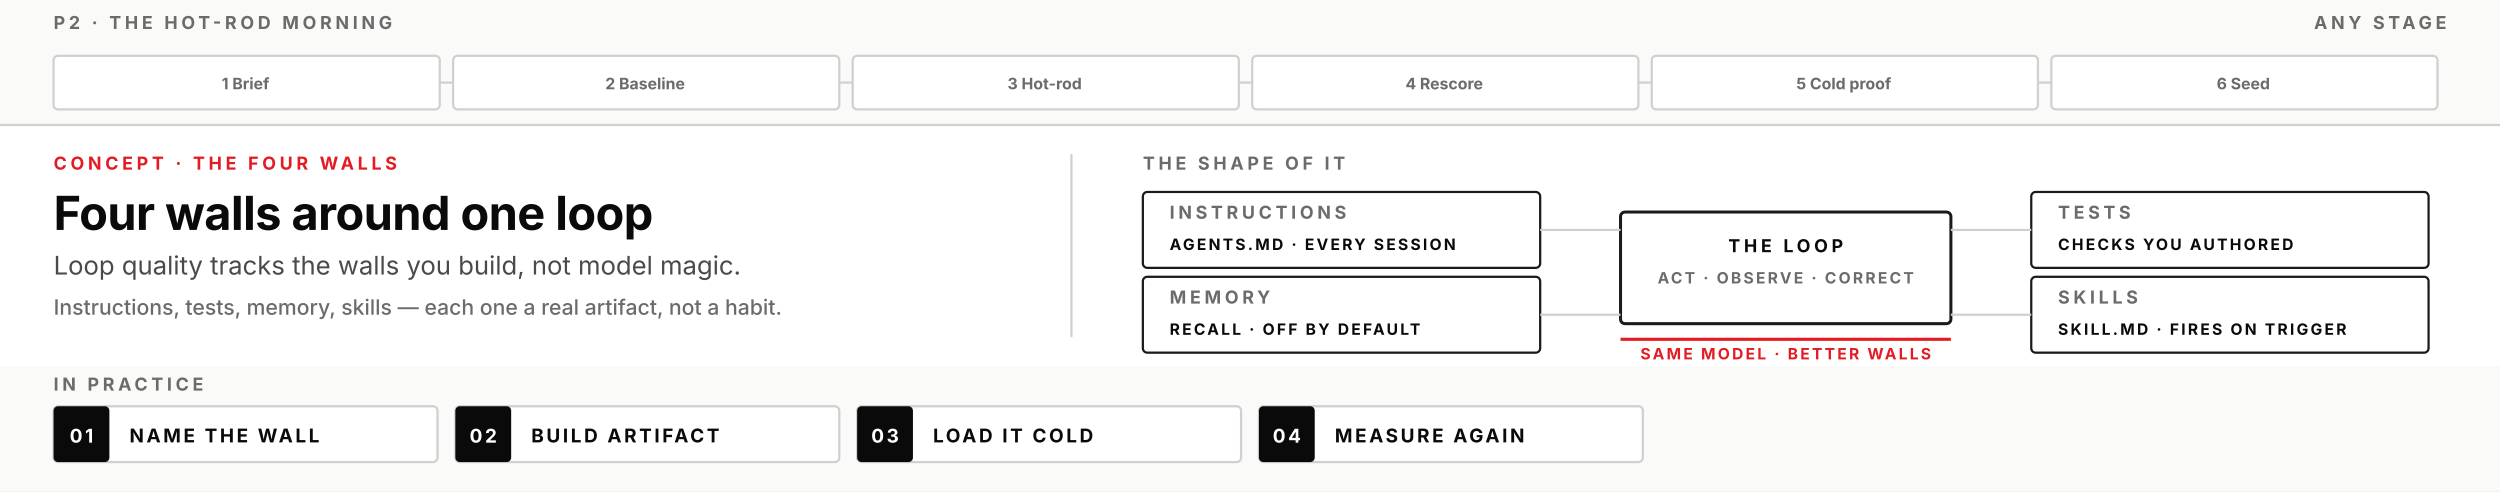
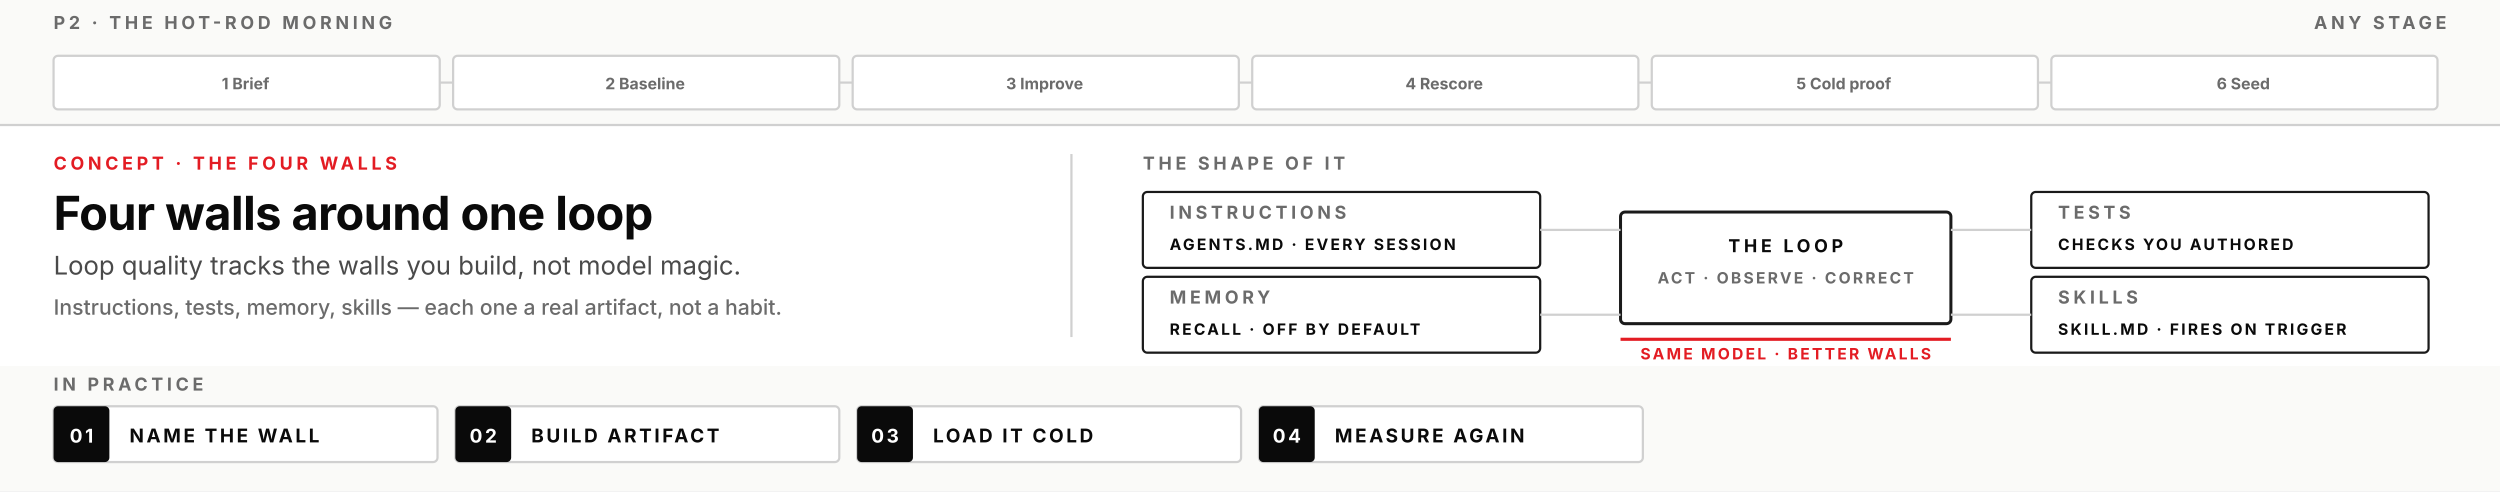
<svg xmlns="http://www.w3.org/2000/svg" viewBox="0 0 1120 220" role="img" aria-labelledby="title-p2-four-walls">
  <defs>
    <marker id="arrow" viewBox="0 0 8 8" refX="7" refY="4" markerWidth="6" markerHeight="6" orient="auto-start-reverse">
      <path d="M0 0 8 4 0 8Z" fill="#0A0A0A" />
    </marker>
    <marker id="arrow-red" viewBox="0 0 8 8" refX="7" refY="4" markerWidth="6" markerHeight="6" orient="auto-start-reverse">
      <path d="M0 0 8 4 0 8Z" fill="#E31C23" />
    </marker>
    <style>
      text { font-family: system-ui, "Inter", "Helvetica Neue", Arial, sans-serif; fill: #0A0A0A; }
      .micro { font-size: 8px; font-weight: 650; letter-spacing: 1.65px; }
      .tiny { font-size: 7px; font-weight: 650; letter-spacing: 1px; }
      .railtext { font-size: 7.1px; font-weight: 650; }
      .title { font-size: 21px; font-weight: 680; letter-spacing: -0.25px; }
      .purpose { font-size: 11.5px; font-weight: 430; fill: #4A4A4A; }
      .caption { font-size: 8.5px; font-weight: 650; letter-spacing: 1.15px; }
      .body { font-size: 9.5px; font-weight: 520; }
      .muted { fill: #6B6B6B; }
      .white { fill: #FFFFFF; }
      .red { fill: #E31C23; }
      .gold { fill: #A58650; }
      .line { fill: none; stroke: #0A0A0A; stroke-width: 1.35; vector-effect: non-scaling-stroke; }
      .hair { fill: none; stroke: #D0D0D0; stroke-width: 1; vector-effect: non-scaling-stroke; }
      .redline { fill: none; stroke: #E31C23; stroke-width: 1.4; vector-effect: non-scaling-stroke; }
      .goldline { fill: none; stroke: #A58650; stroke-width: 1.35; vector-effect: non-scaling-stroke; }
      .dash { stroke-dasharray: 5 4; }
    </style>
  </defs>
  <rect width="1120" height="220" fill="#FFFFFF" />
  <rect x="0" y="0" width="1120" height="56" fill="#FAFAF8" />
  <text x="24" y="13" class="micro muted">P2 · THE HOT-ROD MORNING</text>
  <text x="1096" y="13" class="micro muted" text-anchor="end">ANY STAGE</text>
  <path d="M53 37H1005" class="hair" />
  <rect x="24" y="25" width="173" height="24" rx="2" fill="#FFFFFF" stroke="#D0D0D0" stroke-width="1" />
  <text x="110" y="40" class="railtext muted" text-anchor="middle">1 Brief</text>
  <rect x="203" y="25" width="173" height="24" rx="2" fill="#FFFFFF" stroke="#D0D0D0" stroke-width="1" />
  <text x="289" y="40" class="railtext muted" text-anchor="middle">2 Baseline</text>
  <rect x="382" y="25" width="173" height="24" rx="2" fill="#FFFFFF" stroke="#D0D0D0" stroke-width="1" />
-   <text x="468" y="40" class="railtext muted" text-anchor="middle">3 Hot-rod</text>
+   <text x="468" y="40" class="railtext muted" text-anchor="middle">3 Improve</text>
  <rect x="561" y="25" width="173" height="24" rx="2" fill="#FFFFFF" stroke="#D0D0D0" stroke-width="1" />
  <text x="647" y="40" class="railtext muted" text-anchor="middle">4 Rescore</text>
  <rect x="740" y="25" width="173" height="24" rx="2" fill="#FFFFFF" stroke="#D0D0D0" stroke-width="1" />
  <text x="826" y="40" class="railtext muted" text-anchor="middle">5 Cold proof</text>
  <rect x="919" y="25" width="173" height="24" rx="2" fill="#FFFFFF" stroke="#D0D0D0" stroke-width="1" />
  <text x="1005" y="40" class="railtext muted" text-anchor="middle">6 Seed</text>
  <path d="M0 56H1120" class="hair" />
  <text x="24" y="76" class="micro red">CONCEPT · THE FOUR WALLS</text>
  <text x="24" y="103" class="title">Four walls around one loop</text>
  <text x="24" y="123" class="purpose">Loop quality tracks the walls you build, not model magic.</text>
  <text x="24" y="141" class="body muted">Instructions, tests, memory, skills — each one a real artifact, not a habit.</text>
  <path d="M480 69V151" class="hair" />
  <text x="512" y="76" class="micro muted">THE SHAPE OF IT</text>
  <g aria-label="Four wall artifacts around the loop">
    <rect x="512" y="86" width="178" height="34" rx="2" fill="#FFFFFF" stroke="#1A1A1A" />
    <text x="524" y="98" class="micro muted">INSTRUCTIONS</text>
    <text x="524" y="112" class="tiny">AGENTS.MD · EVERY SESSION</text>
    <rect x="512" y="124" width="178" height="34" rx="2" fill="#FFFFFF" stroke="#1A1A1A" />
    <text x="524" y="136" class="micro muted">MEMORY</text>
    <text x="524" y="150" class="tiny">RECALL · OFF BY DEFAULT</text>
    <rect x="910" y="86" width="178" height="34" rx="2" fill="#FFFFFF" stroke="#1A1A1A" />
    <text x="922" y="98" class="micro muted">TESTS</text>
    <text x="922" y="112" class="tiny">CHECKS YOU AUTHORED</text>
    <rect x="910" y="124" width="178" height="34" rx="2" fill="#FFFFFF" stroke="#1A1A1A" />
    <text x="922" y="136" class="micro muted">SKILLS</text>
    <text x="922" y="150" class="tiny">SKILL.MD · FIRES ON TRIGGER</text>
    <rect x="726" y="95" width="148" height="50" rx="2" fill="#FFFFFF" stroke="#1A1A1A" stroke-width="1.35" />
    <text x="800" y="113" class="micro" text-anchor="middle">THE LOOP</text>
    <text x="800" y="127" class="tiny muted" text-anchor="middle">ACT · OBSERVE · CORRECT</text>
    <path d="M690 103H726" class="hair" />
    <path d="M690 141H726" class="hair" />
    <path d="M874 103H910" class="hair" />
    <path d="M874 141H910" class="hair" />
    <path d="M726 152H874" class="redline" />
    <text x="800" y="161" class="tiny red" text-anchor="middle">SAME MODEL · BETTER WALLS</text>
  </g>
  <rect x="0" y="164" width="1120" height="56" fill="#FAFAF8" />
  <text x="24" y="175" class="micro muted">IN PRACTICE</text>
  <rect x="24" y="182" width="172" height="25" rx="2" fill="#FFFFFF" stroke="#D0D0D0" />
  <rect x="24" y="182" width="25" height="25" rx="2" fill="#0A0A0A" />
  <text x="36.5" y="198.3" class="caption white" text-anchor="middle">01</text>
  <text x="58" y="198.2" class="caption">NAME THE WALL</text>
  <rect x="204" y="182" width="172" height="25" rx="2" fill="#FFFFFF" stroke="#D0D0D0" />
  <rect x="204" y="182" width="25" height="25" rx="2" fill="#0A0A0A" />
  <text x="216.5" y="198.3" class="caption white" text-anchor="middle">02</text>
  <text x="238" y="198.2" class="caption">BUILD ARTIFACT</text>
  <rect x="384" y="182" width="172" height="25" rx="2" fill="#FFFFFF" stroke="#D0D0D0" />
  <rect x="384" y="182" width="25" height="25" rx="2" fill="#0A0A0A" />
  <text x="396.5" y="198.3" class="caption white" text-anchor="middle">03</text>
  <text x="418" y="198.2" class="caption">LOAD IT COLD</text>
  <rect x="564" y="182" width="172" height="25" rx="2" fill="#FFFFFF" stroke="#D0D0D0" />
  <rect x="564" y="182" width="25" height="25" rx="2" fill="#0A0A0A" />
  <text x="576.5" y="198.3" class="caption white" text-anchor="middle">04</text>
  <text x="598" y="198.2" class="caption">MEASURE AGAIN</text>
</svg>
